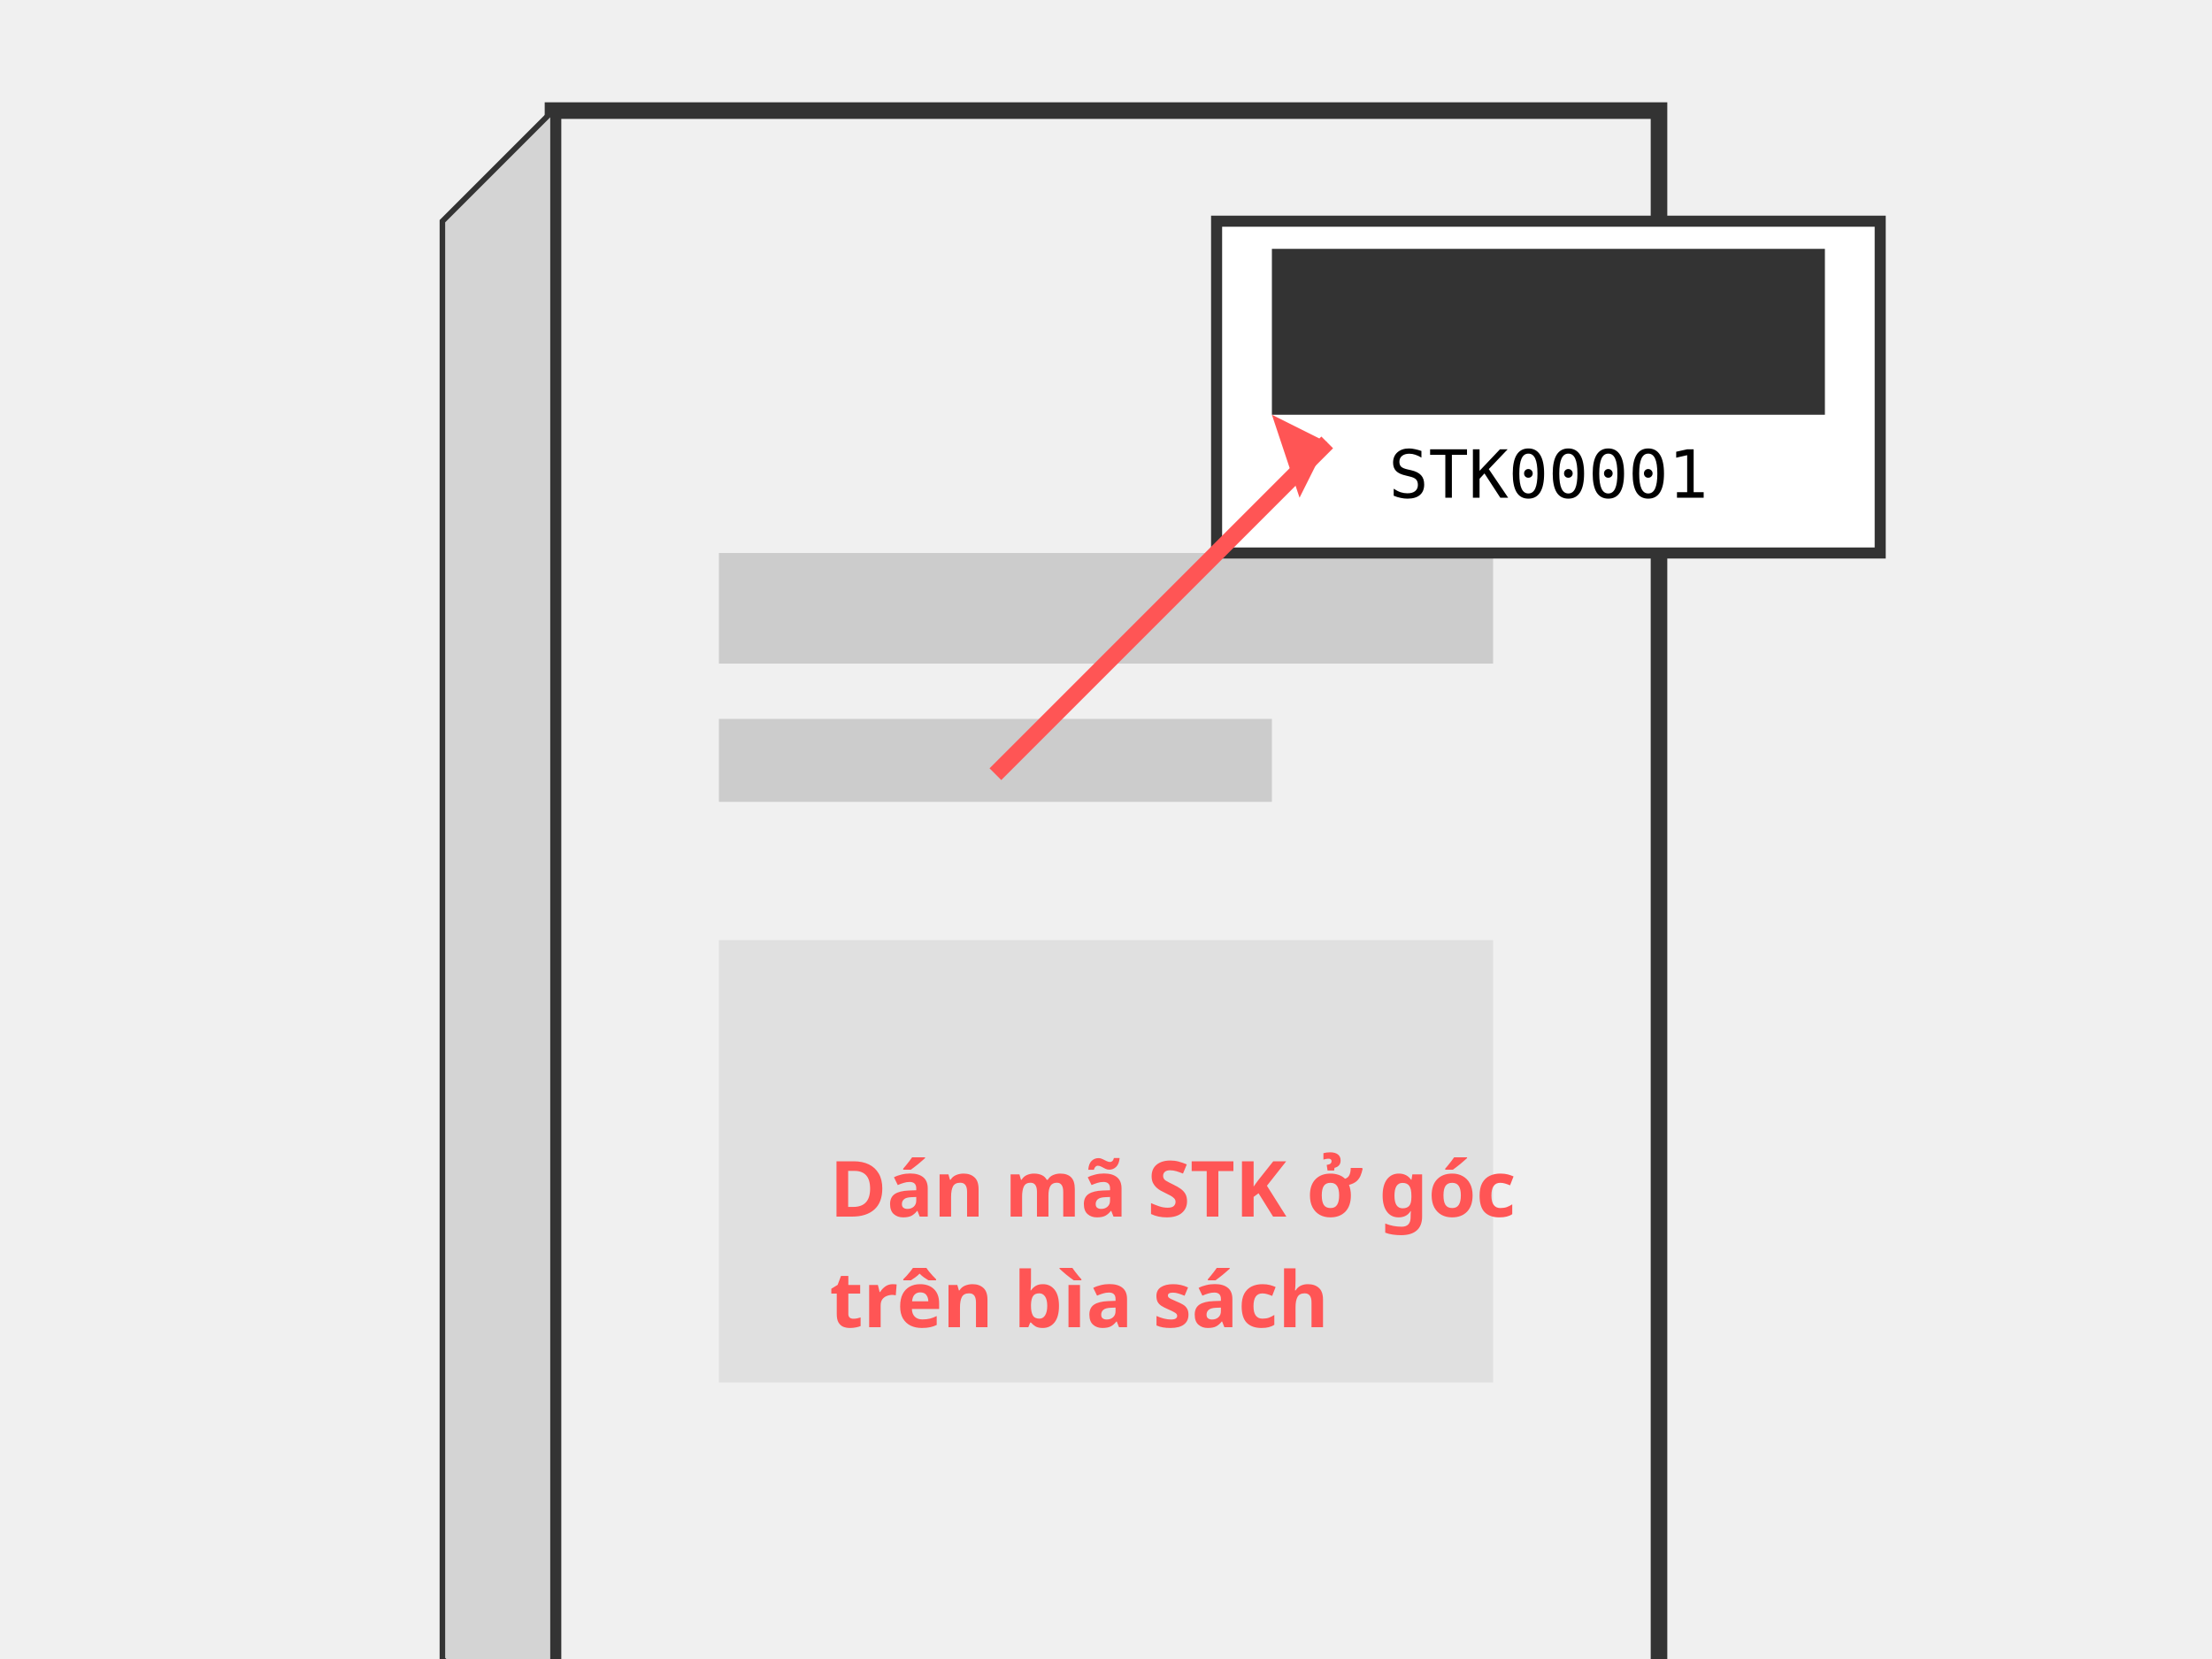
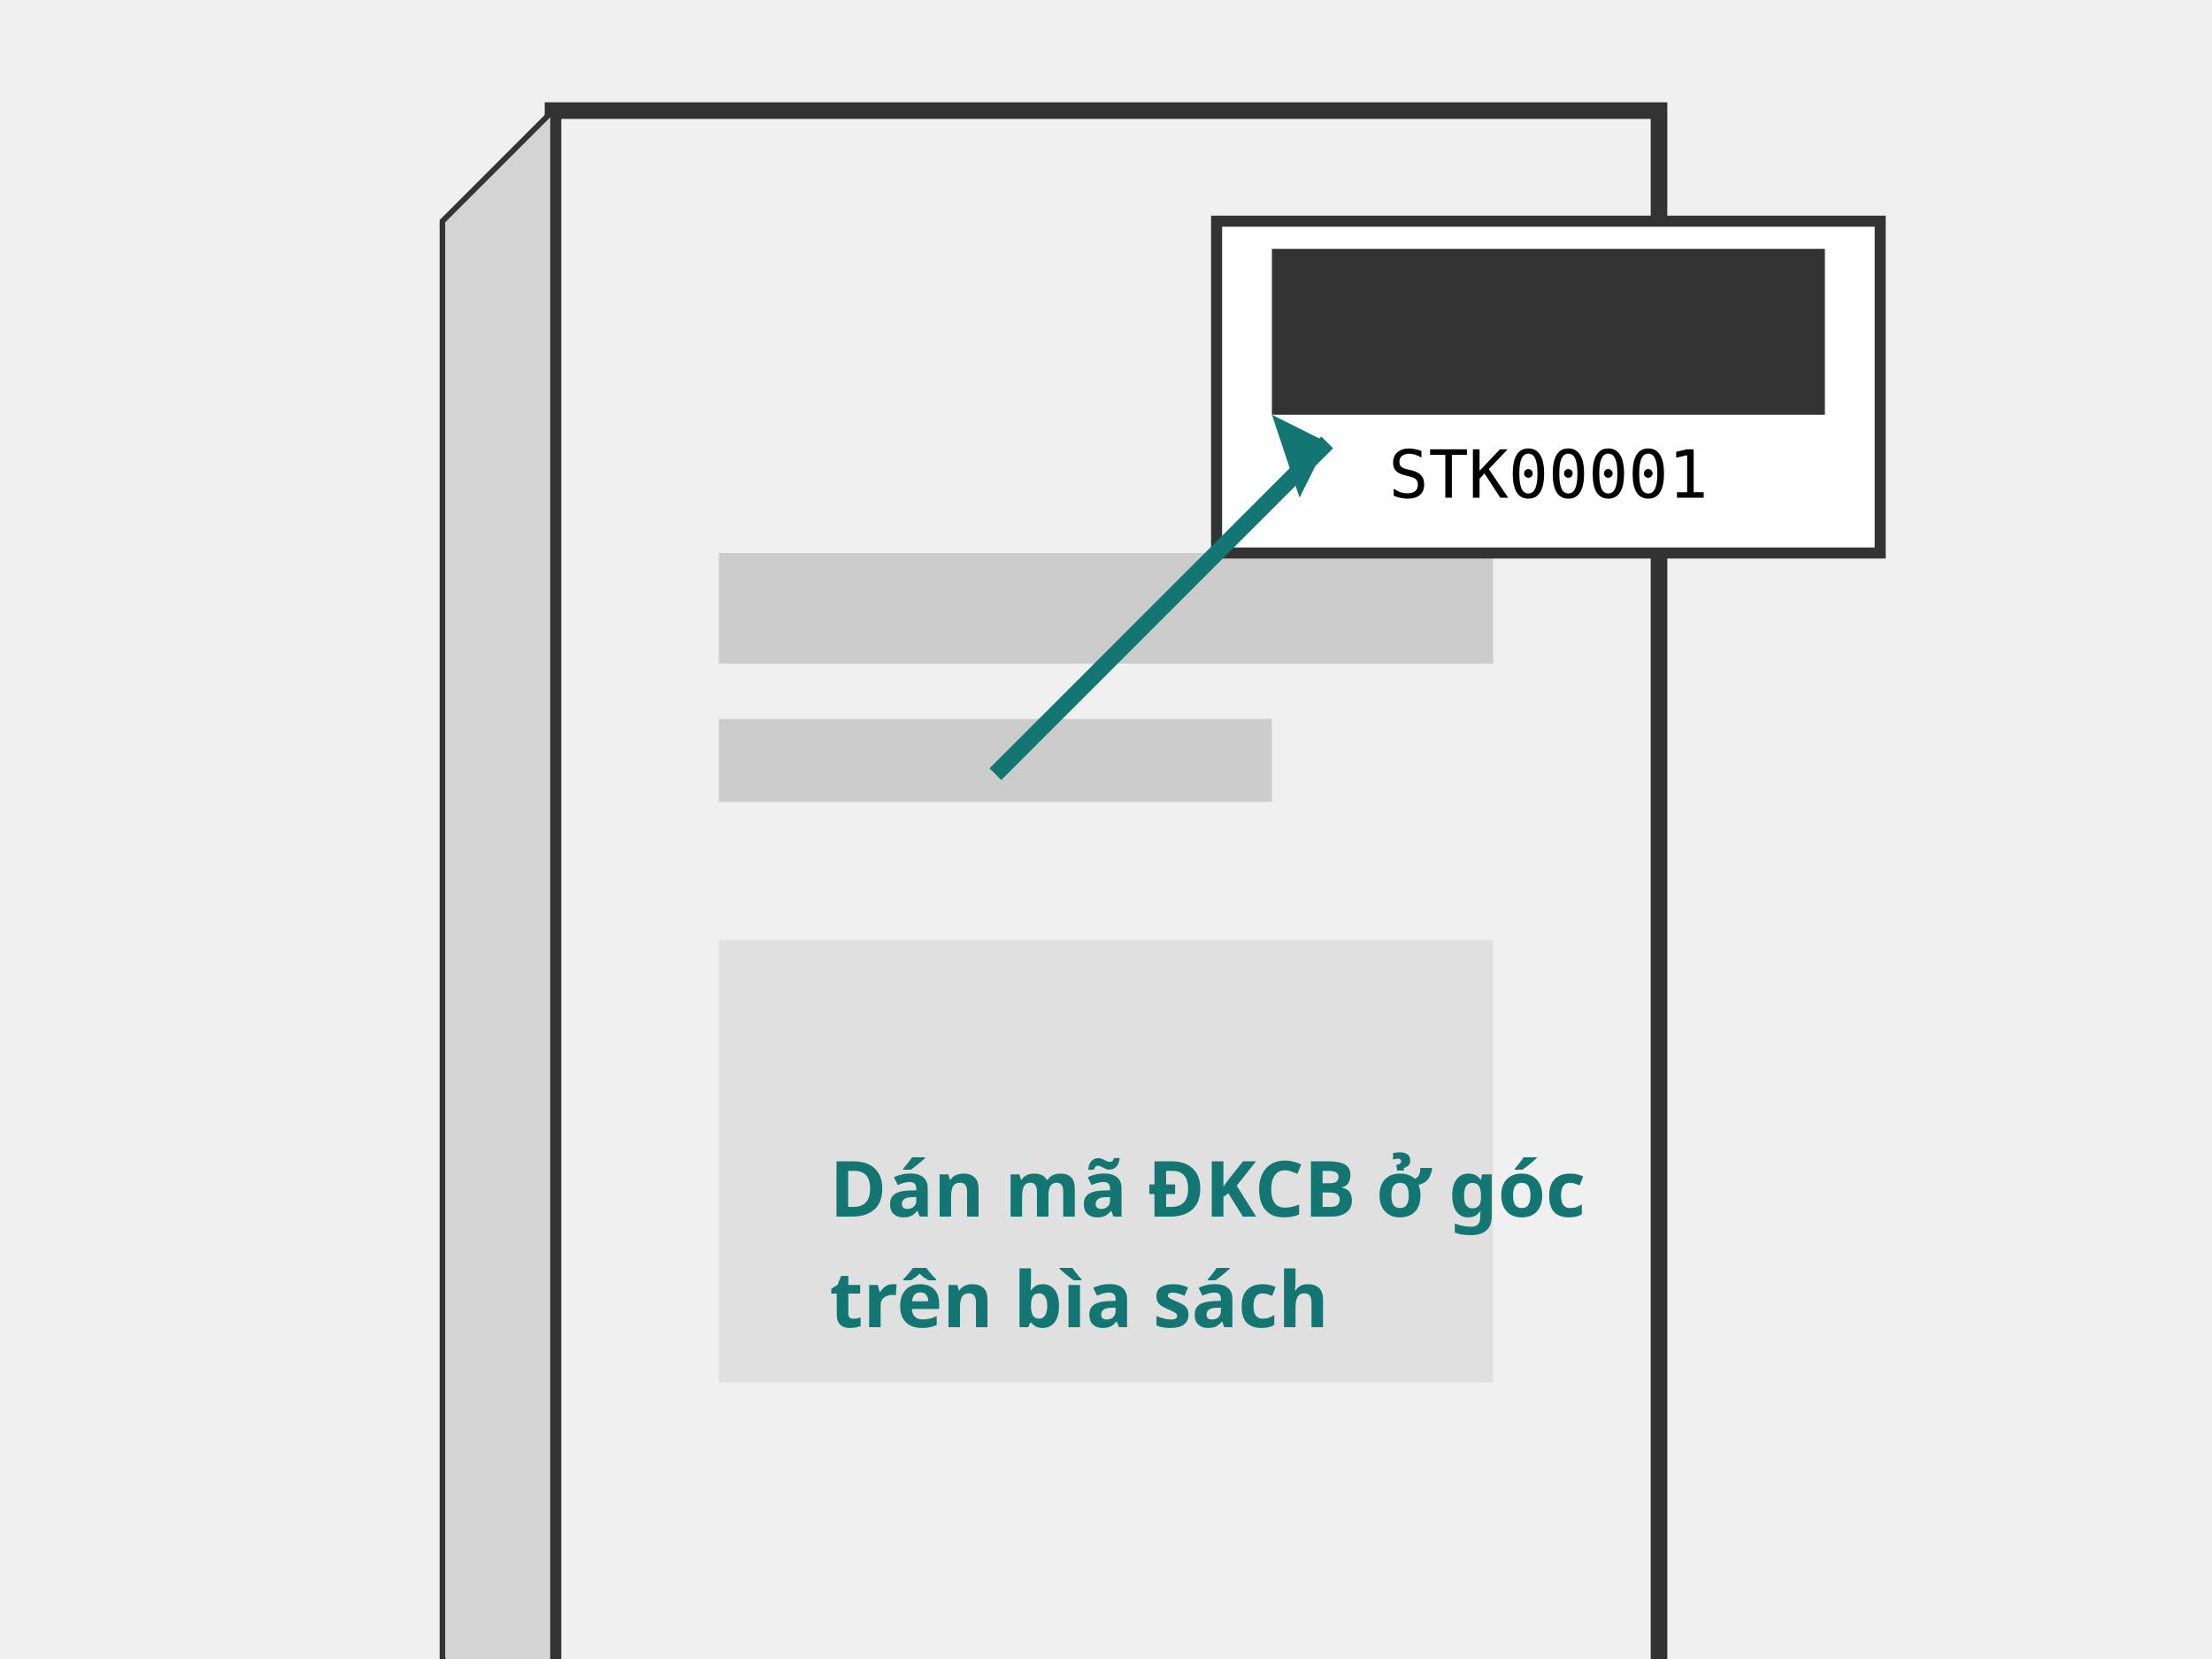
<svg xmlns="http://www.w3.org/2000/svg" width="400" height="300" viewBox="0 0 400 300" fill="none">
  <rect x="100" y="20" width="200" height="300" fill="#f0f0f0" stroke="#333" stroke-width="3" />
  <path d="M100 20 L100 320 L80 300 L80 40 Z" fill="#d4d4d4" stroke="#333" stroke-width="1" />
  <rect x="130" y="100" width="140" height="20" fill="#ccc" />
  <rect x="130" y="130" width="100" height="15" fill="#ccc" />
  <rect x="130" y="170" width="140" height="80" fill="#e0e0e0" />
  <rect x="220" y="40" width="120" height="60" fill="white" stroke="#333" stroke-width="2" />
  <rect x="230" y="45" width="100" height="30" fill="#333" />
  <text x="280" y="90" font-family="monospace" font-size="12" text-anchor="middle" fill="#000">STK00001</text>
-   <path d="M180 140 L240 80" stroke="#ff5555" stroke-width="3" />
-   <polygon points="240,80 230,75 235,90" fill="#ff5555" />
-   <text x="150" y="220" font-family="sans-serif" font-size="14" fill="#ff5555" font-weight="bold">Dán mã STK ở góc</text>
-   <text x="150" y="240" font-family="sans-serif" font-size="14" fill="#ff5555" font-weight="bold">trên bìa sách</text>
+   <path d="M180 140 L240 80" stroke="#147672" stroke-width="3" />
+   <polygon points="240,80 230,75 235,90" fill="#147672" />
+   <text x="150" y="220" font-family="sans-serif" font-size="14" fill="#147672" font-weight="bold">Dán mã ĐKCB ở góc</text>
+   <text x="150" y="240" font-family="sans-serif" font-size="14" fill="#147672" font-weight="bold">trên bìa sách</text>
</svg>
